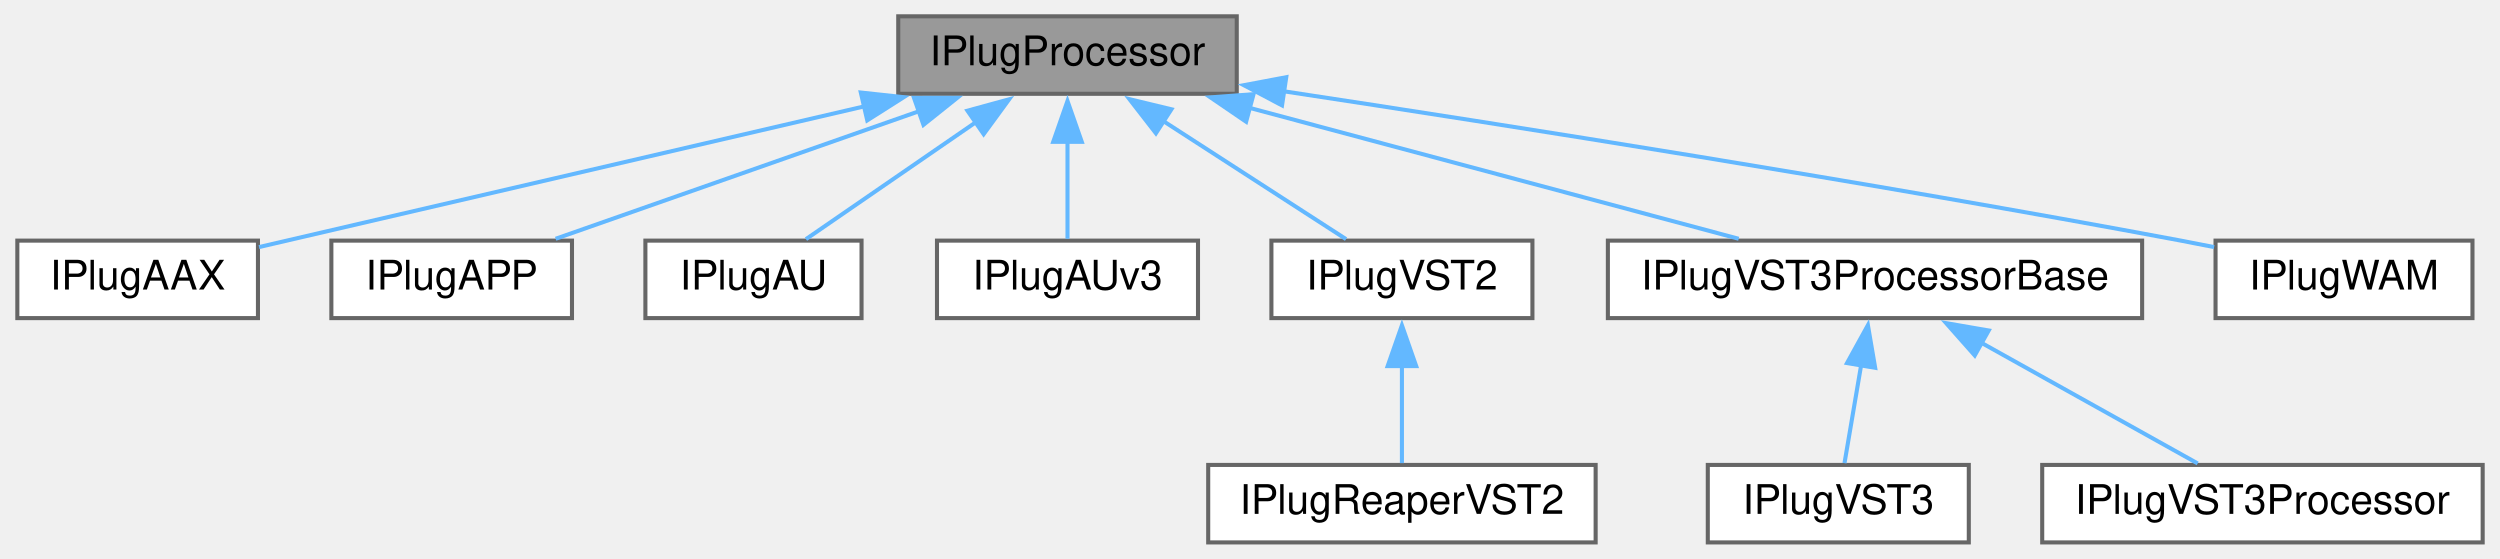
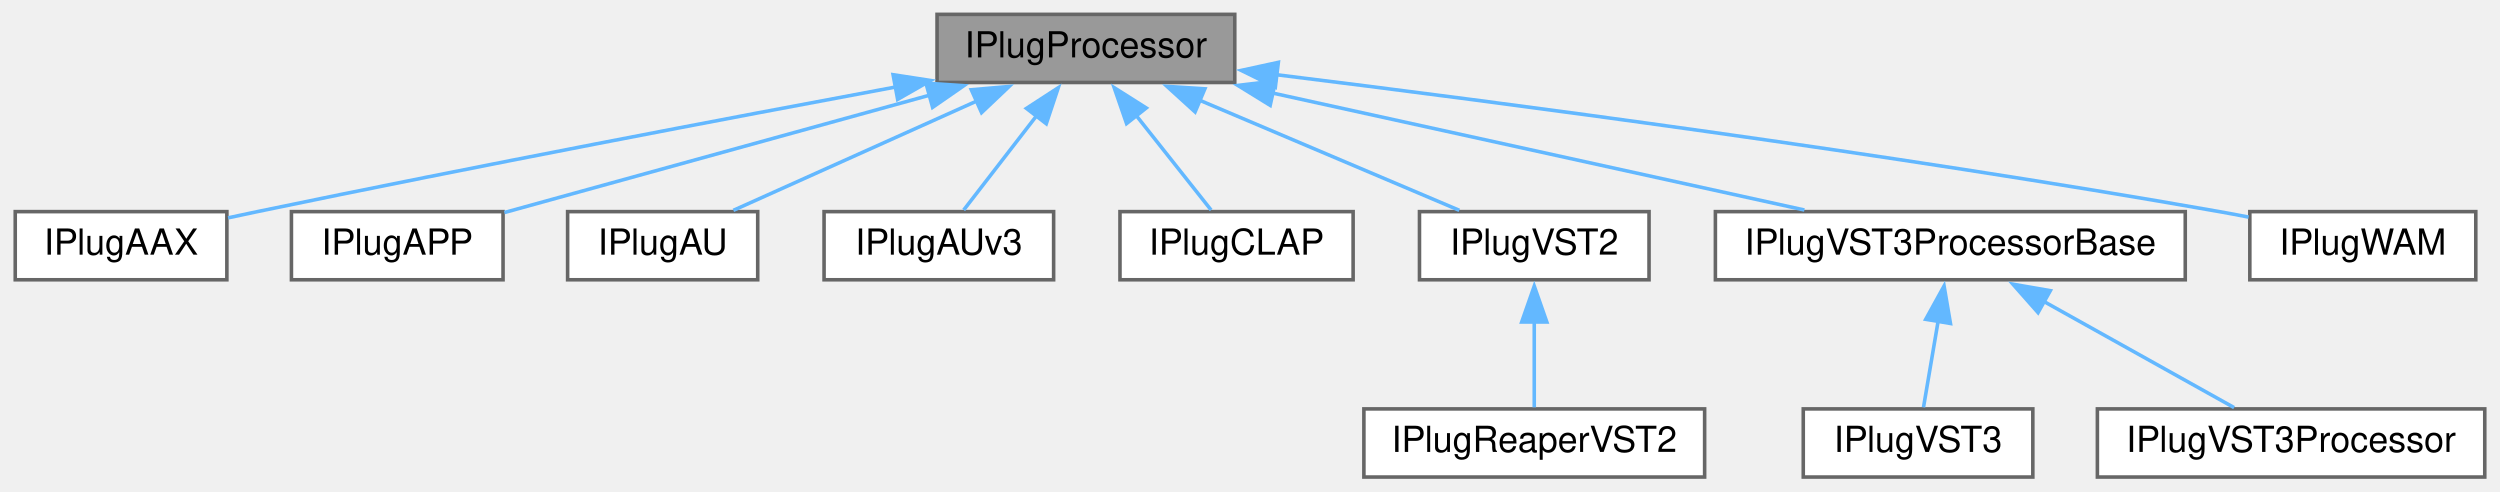
- <svg xmlns="http://www.w3.org/2000/svg" xmlns:xlink="http://www.w3.org/1999/xlink" width="613pt" height="137pt" viewBox="0.00 0.00 612.50 137.00">
+ <svg xmlns="http://www.w3.org/2000/svg" xmlns:xlink="http://www.w3.org/1999/xlink" width="697pt" height="137pt" viewBox="0.00 0.00 696.50 137.00">
  <g id="graph0" class="graph" transform="scale(1 1) rotate(0) translate(4 133)">
    <g id="node1" class="node">
      <g id="a_node1">
        <a xlink:title="The base class for IPlug Audio Processing.">
-           <polygon fill="#999999" stroke="#666666" points="299,-129 216,-129 216,-110 299,-110 299,-129" />
-           <text text-anchor="middle" x="257.5" y="-117" font-family="Helvetica,sans-Serif" font-size="10.00">IPlugProcessor</text>
+           <polygon fill="#999999" stroke="#666666" points="340,-129 257,-129 257,-110 340,-110 340,-129" />
+           <text text-anchor="middle" x="298.5" y="-117" font-family="Helvetica,sans-Serif" font-size="10.00">IPlugProcessor</text>
        </a>
      </g>
    </g>
    <g id="node2" class="node">
      <g id="a_node2">
        <a xlink:href="class_i_plug_a_a_x.html" target="_top" xlink:title="AAX API base class for an IPlug plug-in.">
          <polygon fill="white" stroke="#666666" points="59,-74 0,-74 0,-55 59,-55 59,-74" />
          <text text-anchor="middle" x="29.5" y="-62" font-family="Helvetica,sans-Serif" font-size="10.00">IPlugAAX</text>
        </a>
      </g>
    </g>
    <g id="edge1" class="edge">
-       <path fill="none" stroke="#63b8ff" d="M207.76,-106.94C162.42,-96.4 96.95,-81.18 59.26,-72.42" />
-       <polygon fill="#63b8ff" stroke="#63b8ff" points="206.82,-110.31 217.35,-109.17 208.4,-103.49 206.82,-110.31" />
+       <path fill="none" stroke="#63b8ff" d="M245.59,-108.77C198.72,-100.04 128.45,-86.68 67.5,-74 64.85,-73.45 62.1,-72.86 59.35,-72.27" />
+       <polygon fill="#63b8ff" stroke="#63b8ff" points="244.74,-112.17 255.21,-110.56 246.01,-105.29 244.74,-112.17" />
    </g>
    <g id="node3" class="node">
      <g id="a_node3">
        <a xlink:href="class_i_plug_a_p_p.html" target="_top" xlink:title="Standalone application base class for an IPlug plug-in.">
          <polygon fill="white" stroke="#666666" points="136,-74 77,-74 77,-55 136,-55 136,-74" />
          <text text-anchor="middle" x="106.5" y="-62" font-family="Helvetica,sans-Serif" font-size="10.00">IPlugAPP</text>
        </a>
      </g>
    </g>
    <g id="edge2" class="edge">
-       <path fill="none" stroke="#63b8ff" d="M221.1,-105.73C193.56,-96.06 156.42,-83.02 131.99,-74.45" />
-       <polygon fill="#63b8ff" stroke="#63b8ff" points="219.86,-109 230.46,-109.01 222.18,-102.39 219.86,-109" />
+       <path fill="none" stroke="#63b8ff" d="M255.19,-106.54C218.96,-96.54 168.23,-82.54 136.38,-73.75" />
+       <polygon fill="#63b8ff" stroke="#63b8ff" points="253.9,-109.82 264.47,-109.11 255.76,-103.07 253.9,-109.82" />
    </g>
    <g id="node4" class="node">
      <g id="a_node4">
        <a xlink:href="class_i_plug_a_u.html" target="_top" xlink:title="AudioUnit v2 API base class for an IPlug plug-in.">
          <polygon fill="white" stroke="#666666" points="207,-74 154,-74 154,-55 207,-55 207,-74" />
          <text text-anchor="middle" x="180.5" y="-62" font-family="Helvetica,sans-Serif" font-size="10.00">IPlugAU</text>
        </a>
      </g>
    </g>
    <g id="edge3" class="edge">
-       <path fill="none" stroke="#63b8ff" d="M235.25,-103.19C221.67,-93.84 204.77,-82.21 193.37,-74.36" />
-       <polygon fill="#63b8ff" stroke="#63b8ff" points="232.97,-105.86 243.19,-108.65 236.94,-100.1 232.97,-105.86" />
+       <path fill="none" stroke="#63b8ff" d="M267.99,-104.8C246.63,-95.2 218.71,-82.66 200.22,-74.36" />
+       <polygon fill="#63b8ff" stroke="#63b8ff" points="266.55,-107.98 277.1,-108.89 269.41,-101.6 266.55,-107.98" />
    </g>
    <g id="node5" class="node">
      <g id="a_node5">
        <a xlink:href="class_i_plug_a_uv3.html" target="_top" xlink:title="AudioUnit v3 API base class for an IPlug plug-in.">
          <polygon fill="white" stroke="#666666" points="289.5,-74 225.5,-74 225.5,-55 289.5,-55 289.5,-74" />
          <text text-anchor="middle" x="257.5" y="-62" font-family="Helvetica,sans-Serif" font-size="10.00">IPlugAUv3</text>
        </a>
      </g>
    </g>
    <g id="edge4" class="edge">
-       <path fill="none" stroke="#63b8ff" d="M257.5,-98.35C257.5,-90.1 257.5,-80.97 257.5,-74.44" />
-       <polygon fill="#63b8ff" stroke="#63b8ff" points="254,-98.23 257.5,-108.23 261,-98.23 254,-98.23" />
+       <path fill="none" stroke="#63b8ff" d="M284.69,-100.65C277.87,-91.84 269.95,-81.59 264.42,-74.44" />
+       <polygon fill="#63b8ff" stroke="#63b8ff" points="281.92,-102.78 290.8,-108.55 287.45,-98.5 281.92,-102.78" />
    </g>
    <g id="node6" class="node">
      <g id="a_node6">
-         <a xlink:href="class_i_plug_v_s_t2.html" target="_top" xlink:title="VST2.4 API base class for an IPlug plug-in.">
-           <polygon fill="white" stroke="#666666" points="371.5,-74 307.5,-74 307.5,-55 371.5,-55 371.5,-74" />
-           <text text-anchor="middle" x="339.5" y="-62" font-family="Helvetica,sans-Serif" font-size="10.00">IPlugVST2</text>
+         <a xlink:href="class_i_plug_c_l_a_p.html" target="_top" xlink:title="CLAP API base class for an IPlug plug-in.">
+           <polygon fill="white" stroke="#666666" points="373,-74 308,-74 308,-55 373,-55 373,-74" />
+           <text text-anchor="middle" x="340.5" y="-62" font-family="Helvetica,sans-Serif" font-size="10.00">IPlugCLAP</text>
        </a>
      </g>
    </g>
    <g id="edge5" class="edge">
-       <path fill="none" stroke="#63b8ff" d="M280.77,-103.46C295.31,-94.06 313.54,-82.28 325.8,-74.36" />
-       <polygon fill="#63b8ff" stroke="#63b8ff" points="279.18,-100.32 272.68,-108.69 282.98,-106.2 279.18,-100.32" />
+       <path fill="none" stroke="#63b8ff" d="M312.42,-100.93C319.46,-92.06 327.69,-81.67 333.41,-74.44" />
+       <polygon fill="#63b8ff" stroke="#63b8ff" points="309.84,-98.55 306.38,-108.56 315.33,-102.9 309.84,-98.55" />
+     </g>
+     <g id="node7" class="node">
+       <g id="a_node7">
+         <a xlink:href="class_i_plug_v_s_t2.html" target="_top" xlink:title="VST2.4 API base class for an IPlug plug-in.">
+           <polygon fill="white" stroke="#666666" points="455.5,-74 391.5,-74 391.5,-55 455.5,-55 455.5,-74" />
+           <text text-anchor="middle" x="423.5" y="-62" font-family="Helvetica,sans-Serif" font-size="10.00">IPlugVST2</text>
+         </a>
+       </g>
+     </g>
+     <g id="edge6" class="edge">
+       <path fill="none" stroke="#63b8ff" d="M330.19,-105.06C352.9,-95.43 382.84,-82.74 402.61,-74.36" />
+       <polygon fill="#63b8ff" stroke="#63b8ff" points="328.94,-101.79 321.1,-108.92 331.67,-108.24 328.94,-101.79" />
+     </g>
+     <g id="node9" class="node">
+       <g id="a_node9">
+         <a xlink:href="class_i_plug_v_s_t3_processor_base.html" target="_top" xlink:title="Shared VST3 processor code.">
+           <polygon fill="white" stroke="#666666" points="605,-74 474,-74 474,-55 605,-55 605,-74" />
+           <text text-anchor="middle" x="539.5" y="-62" font-family="Helvetica,sans-Serif" font-size="10.00">IPlugVST3ProcessorBase</text>
+         </a>
+       </g>
+     </g>
+     <g id="edge8" class="edge">
+       <path fill="none" stroke="#63b8ff" d="M350.54,-107.06C394.97,-97.28 458,-83.42 498.82,-74.45" />
+       <polygon fill="#63b8ff" stroke="#63b8ff" points="349.88,-103.62 340.86,-109.18 351.38,-110.45 349.88,-103.62" />
+     </g>
+     <g id="node12" class="node">
+       <g id="a_node12">
+         <a xlink:href="class_i_plug_w_a_m.html" target="_top" xlink:title="WebAudioModule (WAM) API base class.">
+           <polygon fill="white" stroke="#666666" points="686,-74 623,-74 623,-55 686,-55 686,-74" />
+           <text text-anchor="middle" x="654.5" y="-62" font-family="Helvetica,sans-Serif" font-size="10.00">IPlugWAM</text>
+         </a>
+       </g>
+     </g>
+     <g id="edge11" class="edge">
+       <path fill="none" stroke="#63b8ff" d="M351.52,-112.18C414.44,-104.41 522.43,-90.24 614.5,-74 617.16,-73.53 619.91,-73.01 622.66,-72.47" />
+       <polygon fill="#63b8ff" stroke="#63b8ff" points="351.31,-108.68 341.81,-113.37 352.16,-115.62 351.31,-108.68" />
    </g>
    <g id="node8" class="node">
      <g id="a_node8">
-         <a xlink:href="class_i_plug_v_s_t3_processor_base.html" target="_top" xlink:title="Shared VST3 processor code.">
-           <polygon fill="white" stroke="#666666" points="521,-74 390,-74 390,-55 521,-55 521,-74" />
-           <text text-anchor="middle" x="455.5" y="-62" font-family="Helvetica,sans-Serif" font-size="10.00">IPlugVST3ProcessorBase</text>
+         <a xlink:href="class_i_plug_reaper_v_s_t2.html" target="_top" xlink:title="Reaper specific VST2.4 API base class for an IPlug plug-in.">
+           <polygon fill="white" stroke="#666666" points="471,-19 376,-19 376,0 471,0 471,-19" />
+           <text text-anchor="middle" x="423.5" y="-7" font-family="Helvetica,sans-Serif" font-size="10.00">IPlugReaperVST2</text>
        </a>
      </g>
    </g>
    <g id="edge7" class="edge">
-       <path fill="none" stroke="#63b8ff" d="M301.89,-106.62C338.3,-96.87 389.04,-83.29 422.08,-74.45" />
-       <polygon fill="#63b8ff" stroke="#63b8ff" points="301.3,-103.15 292.55,-109.12 303.12,-109.91 301.3,-103.15" />
+       <path fill="none" stroke="#63b8ff" d="M423.5,-43.35C423.5,-35.1 423.5,-25.97 423.5,-19.44" />
+       <polygon fill="#63b8ff" stroke="#63b8ff" points="420,-43.23 423.5,-53.23 427,-43.23 420,-43.23" />
+     </g>
+     <g id="node10" class="node">
+       <g id="a_node10">
+         <a xlink:href="class_i_plug_v_s_t3.html" target="_top" xlink:title="VST3 base class for a non-distributed IPlug VST3 plug-in.">
+           <polygon fill="white" stroke="#666666" points="562.5,-19 498.5,-19 498.5,0 562.5,0 562.5,-19" />
+           <text text-anchor="middle" x="530.5" y="-7" font-family="Helvetica,sans-Serif" font-size="10.00">IPlugVST3</text>
+         </a>
+       </g>
+     </g>
+     <g id="edge9" class="edge">
+       <path fill="none" stroke="#63b8ff" d="M536.13,-43.64C534.71,-35.31 533.14,-26.05 532.02,-19.44" />
+       <polygon fill="#63b8ff" stroke="#63b8ff" points="532.64,-43.98 537.76,-53.26 539.54,-42.81 532.64,-43.98" />
    </g>
    <g id="node11" class="node">
      <g id="a_node11">
-         <a xlink:href="class_i_plug_w_a_m.html" target="_top" xlink:title="WebAudioModule (WAM) API base class.">
-           <polygon fill="white" stroke="#666666" points="602,-74 539,-74 539,-55 602,-55 602,-74" />
-           <text text-anchor="middle" x="570.5" y="-62" font-family="Helvetica,sans-Serif" font-size="10.00">IPlugWAM</text>
+         <a xlink:href="class_i_plug_v_s_t3_processor.html" target="_top" xlink:title="VST3 Processor API-base class for a distributed IPlug VST3 plug-in.">
+           <polygon fill="white" stroke="#666666" points="688.5,-19 580.5,-19 580.5,0 688.5,0 688.5,-19" />
+           <text text-anchor="middle" x="634.5" y="-7" font-family="Helvetica,sans-Serif" font-size="10.00">IPlugVST3Processor</text>
        </a>
      </g>
    </g>
    <g id="edge10" class="edge">
-       <path fill="none" stroke="#63b8ff" d="M310.46,-110.63C365.56,-102.27 454.27,-88.3 530.5,-74 533.15,-73.5 535.9,-72.97 538.65,-72.41" />
-       <polygon fill="#63b8ff" stroke="#63b8ff" points="310.1,-107.15 300.73,-112.11 311.14,-114.07 310.1,-107.15" />
-     </g>
-     <g id="node7" class="node">
-       <g id="a_node7">
-         <a xlink:href="class_i_plug_reaper_v_s_t2.html" target="_top" xlink:title="Reaper specific VST2.4 API base class for an IPlug plug-in.">
-           <polygon fill="white" stroke="#666666" points="387,-19 292,-19 292,0 387,0 387,-19" />
-           <text text-anchor="middle" x="339.5" y="-7" font-family="Helvetica,sans-Serif" font-size="10.00">IPlugReaperVST2</text>
-         </a>
-       </g>
-     </g>
-     <g id="edge6" class="edge">
-       <path fill="none" stroke="#63b8ff" d="M339.5,-43.35C339.5,-35.1 339.5,-25.97 339.5,-19.44" />
-       <polygon fill="#63b8ff" stroke="#63b8ff" points="336,-43.23 339.5,-53.23 343,-43.23 336,-43.23" />
-     </g>
-     <g id="node9" class="node">
-       <g id="a_node9">
-         <a xlink:href="class_i_plug_v_s_t3.html" target="_top" xlink:title="VST3 base class for a non-distributed IPlug VST3 plug-in.">
-           <polygon fill="white" stroke="#666666" points="478.5,-19 414.5,-19 414.5,0 478.5,0 478.5,-19" />
-           <text text-anchor="middle" x="446.5" y="-7" font-family="Helvetica,sans-Serif" font-size="10.00">IPlugVST3</text>
-         </a>
-       </g>
-     </g>
-     <g id="edge8" class="edge">
-       <path fill="none" stroke="#63b8ff" d="M452.13,-43.64C450.71,-35.31 449.14,-26.05 448.02,-19.44" />
-       <polygon fill="#63b8ff" stroke="#63b8ff" points="448.64,-43.98 453.76,-53.26 455.54,-42.81 448.64,-43.98" />
-     </g>
-     <g id="node10" class="node">
-       <g id="a_node10">
-         <a xlink:href="class_i_plug_v_s_t3_processor.html" target="_top" xlink:title="VST3 Processor API-base class for a distributed IPlug VST3 plug-in.">
-           <polygon fill="white" stroke="#666666" points="604.5,-19 496.5,-19 496.5,0 604.5,0 604.5,-19" />
-           <text text-anchor="middle" x="550.5" y="-7" font-family="Helvetica,sans-Serif" font-size="10.00">IPlugVST3Processor</text>
-         </a>
-       </g>
-     </g>
-     <g id="edge9" class="edge">
-       <path fill="none" stroke="#63b8ff" d="M481.49,-49C498.49,-39.52 520.15,-27.43 534.62,-19.36" />
-       <polygon fill="#63b8ff" stroke="#63b8ff" points="479.96,-45.84 472.94,-53.77 483.38,-51.96 479.96,-45.84" />
+       <path fill="none" stroke="#63b8ff" d="M565.49,-49C582.49,-39.52 604.15,-27.43 618.62,-19.36" />
+       <polygon fill="#63b8ff" stroke="#63b8ff" points="563.96,-45.84 556.94,-53.77 567.38,-51.96 563.96,-45.84" />
    </g>
  </g>
</svg>
